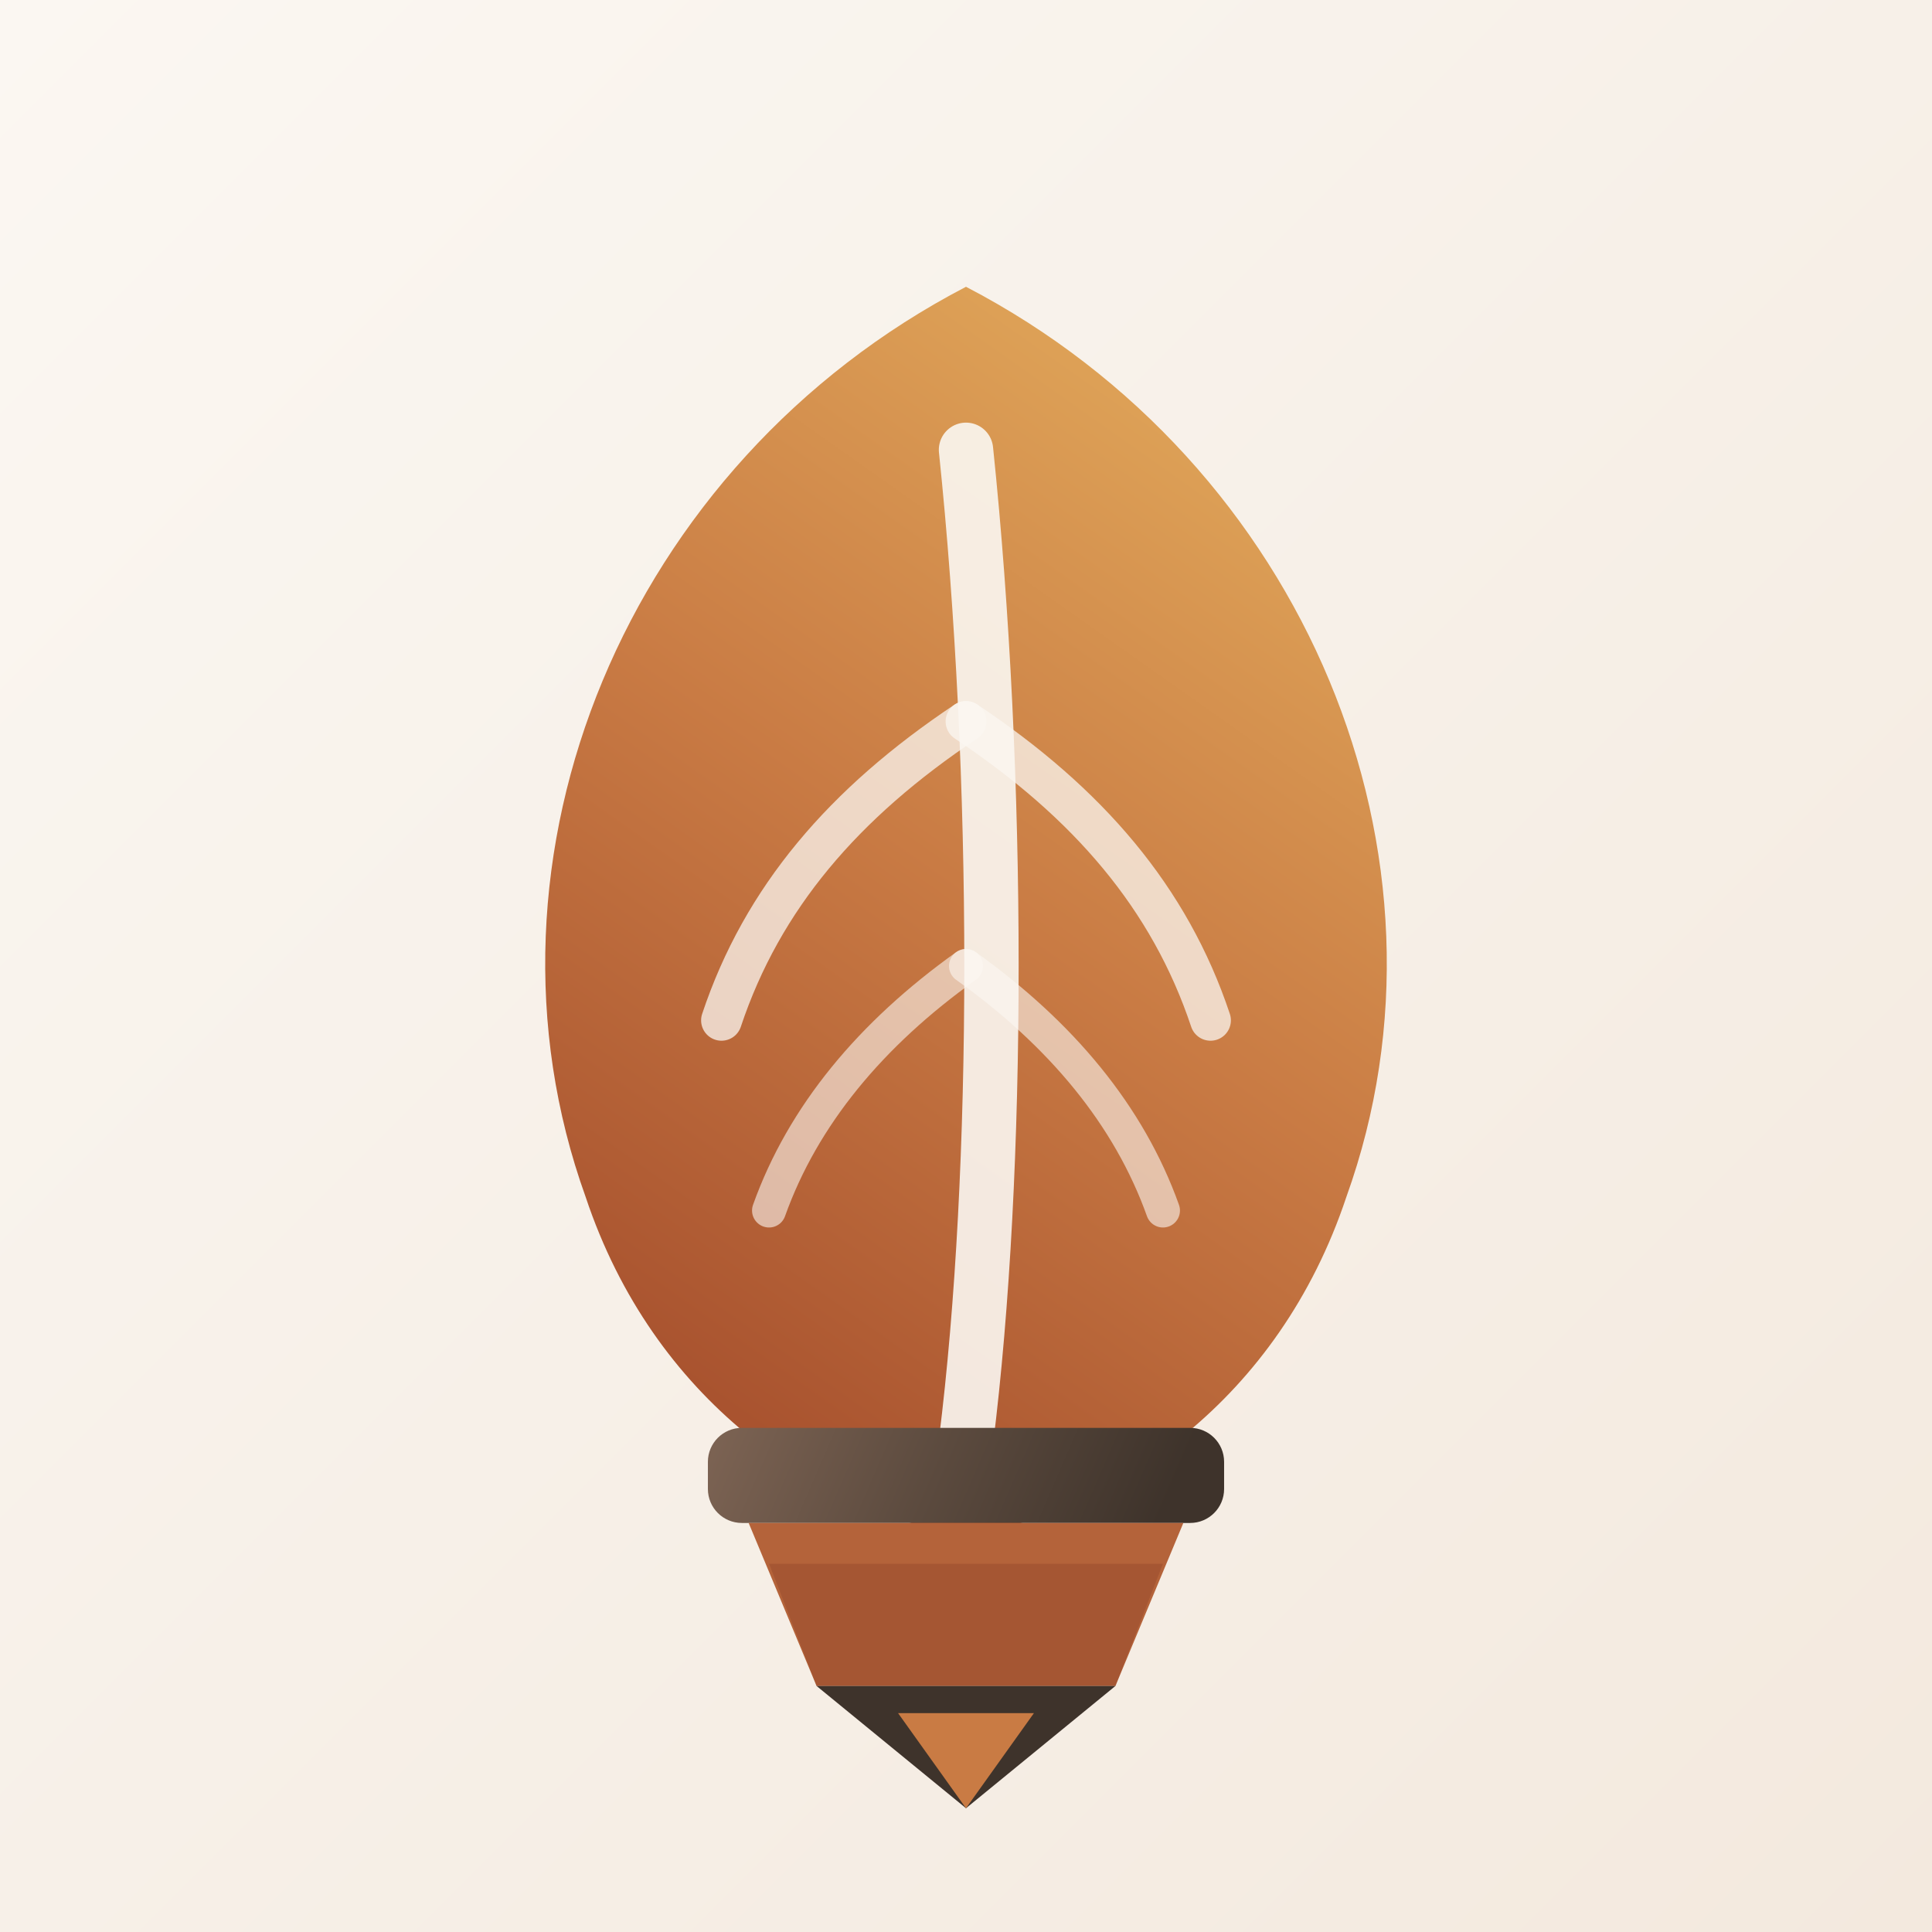
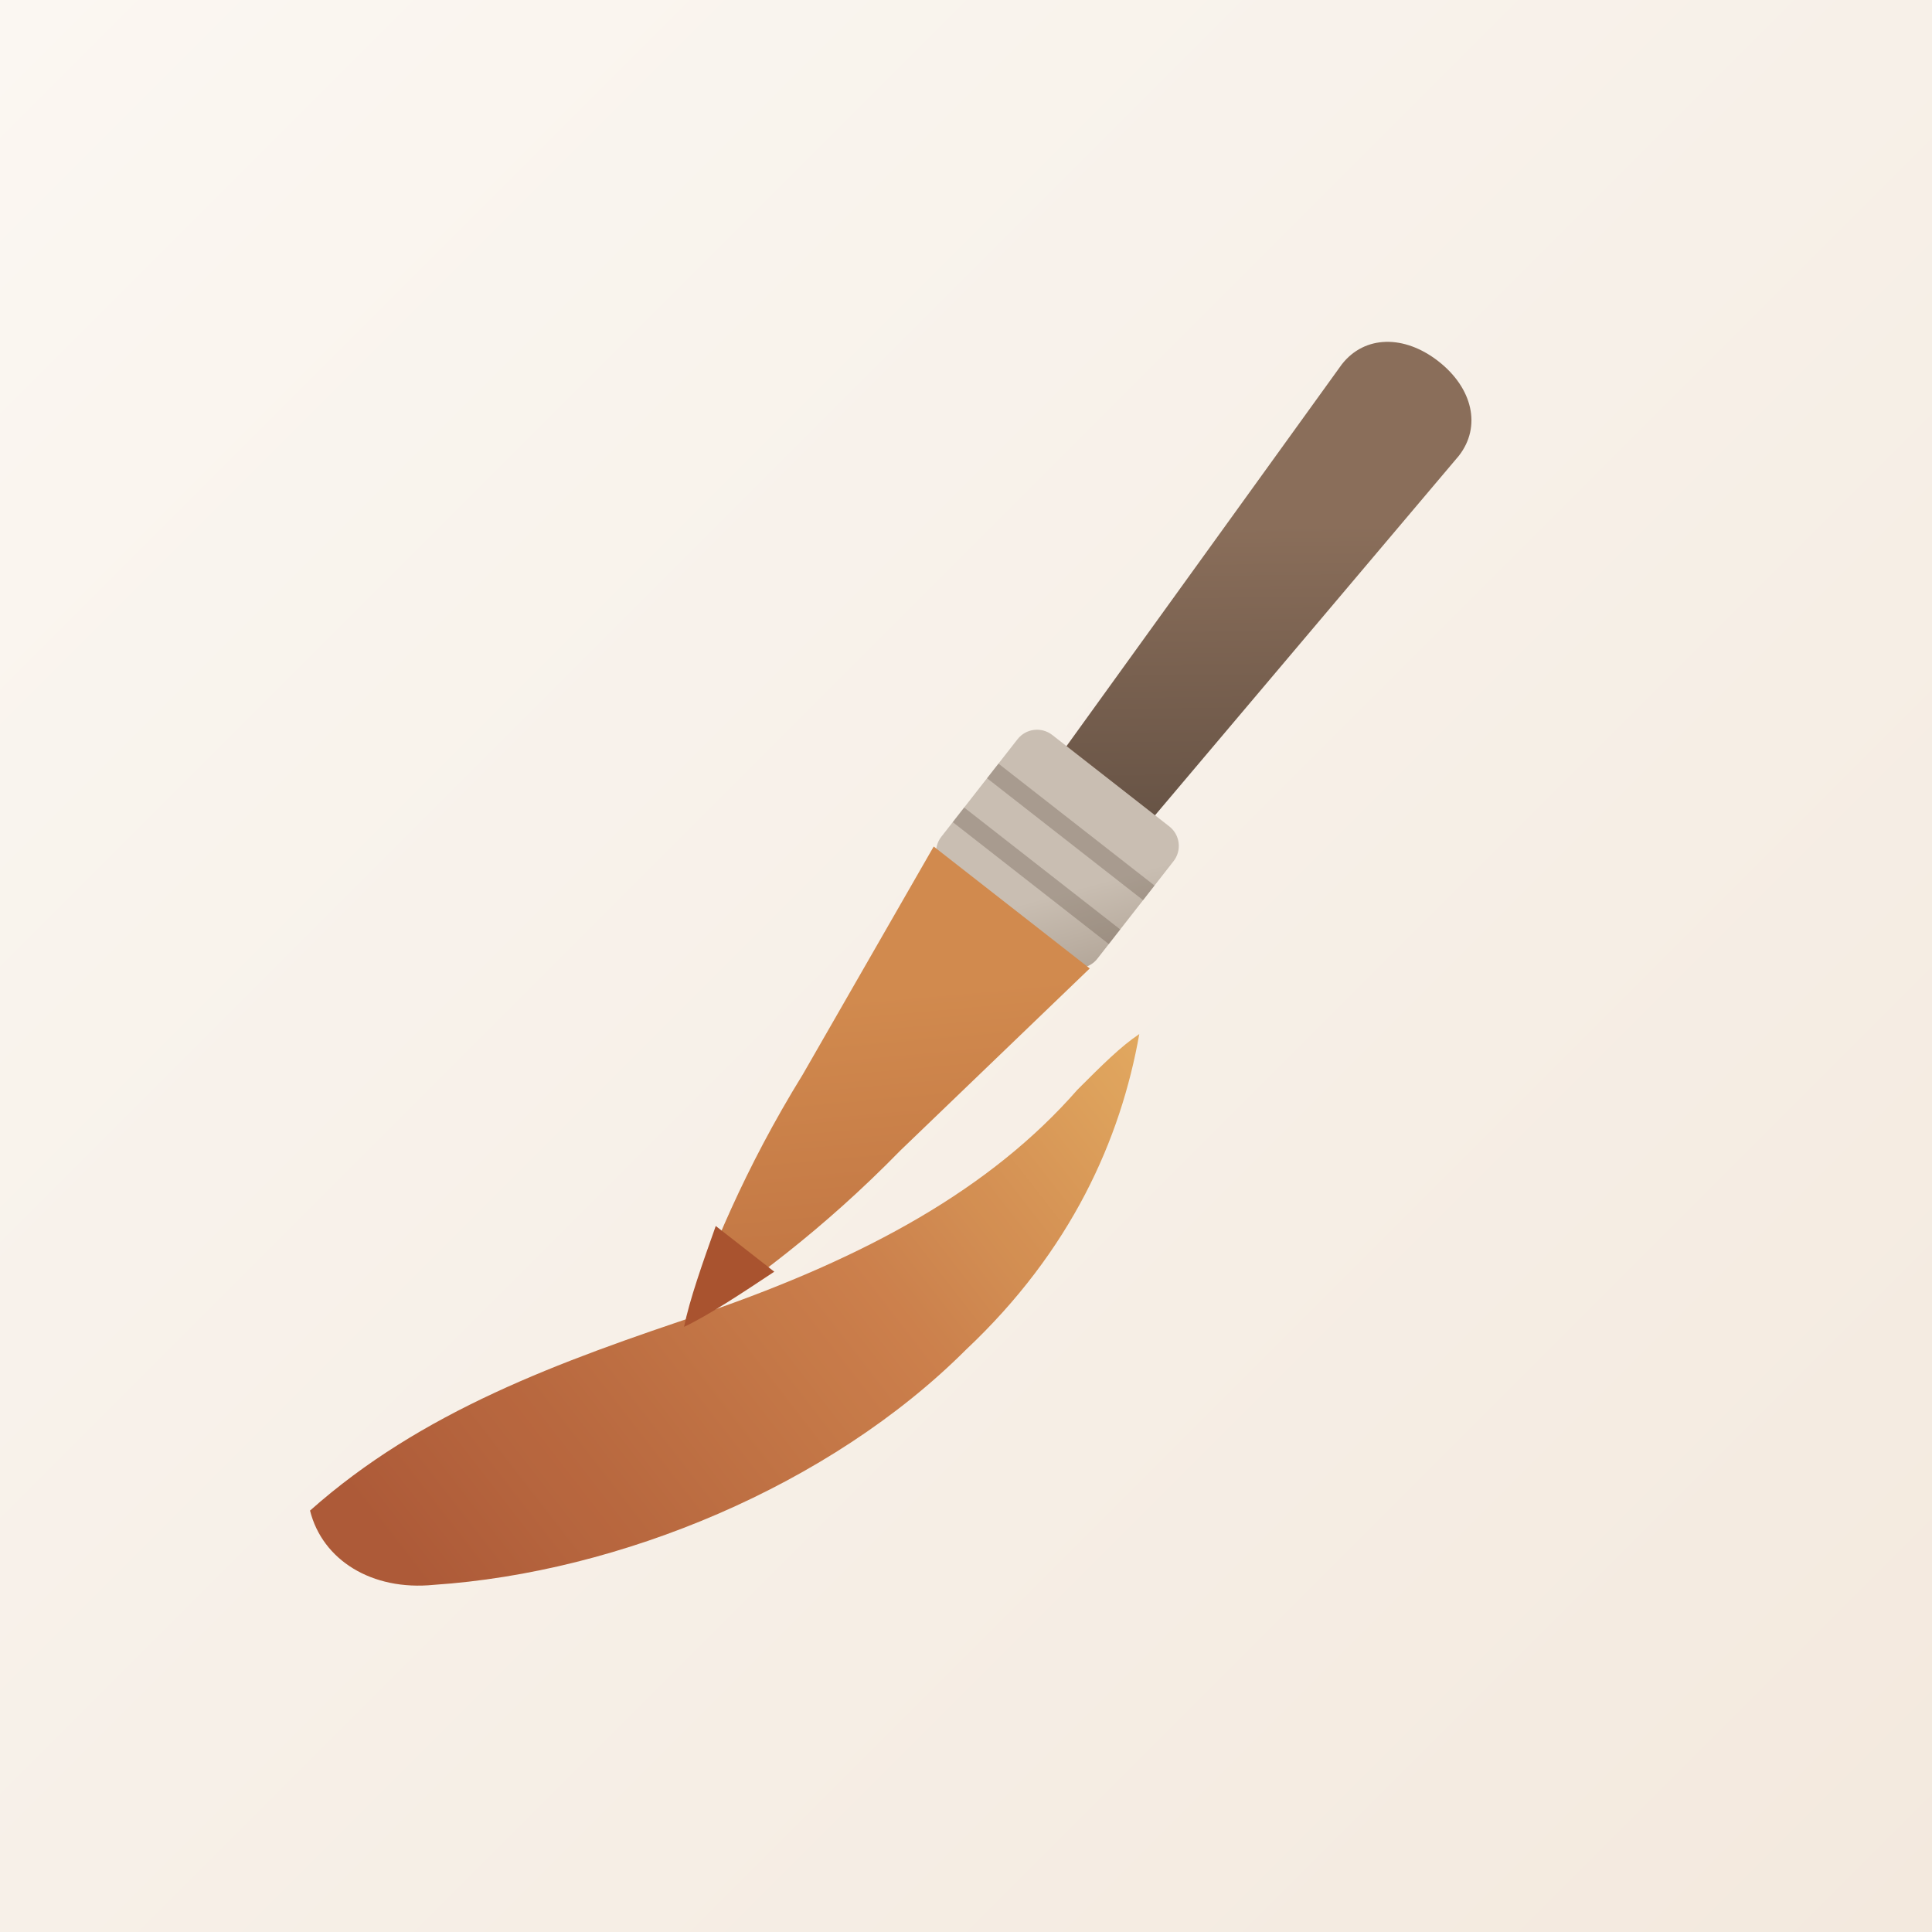
<svg xmlns="http://www.w3.org/2000/svg" viewBox="0 0 256 256" width="256" height="256" role="img" aria-label="Seasonal app icon">
  <defs>
    <linearGradient id="bg" x1="0" y1="0" x2="256" y2="256" gradientUnits="userSpaceOnUse">
      <stop offset="0" stop-color="#FBF7F2" />
      <stop offset="1" stop-color="#F3E9DE" />
    </linearGradient>
-     <linearGradient id="leaf" x1="80" y1="184" x2="176" y2="48" gradientUnits="userSpaceOnUse">
+     <linearGradient id="handle" x1="150" y1="20" x2="190" y2="70" gradientUnits="userSpaceOnUse">
+       <stop offset="0" stop-color="#8A6E5A" />
+       <stop offset="1" stop-color="#5B4A3E" />
+     </linearGradient>
+     <linearGradient id="ferrule" x1="150" y1="86" x2="196" y2="120" gradientUnits="userSpaceOnUse">
+       <stop offset="0" stop-color="#C9BEB2" />
+       <stop offset="0.5" stop-color="#9A8B7C" />
+       <stop offset="1" stop-color="#6F6155" />
+     </linearGradient>
+     <linearGradient id="bristle" x1="150" y1="112" x2="210" y2="176" gradientUnits="userSpaceOnUse">
+       <stop offset="0" stop-color="#D18A4E" />
+       <stop offset="1" stop-color="#B4633A" />
+     </linearGradient>
+     <linearGradient id="paint" x1="34" y1="220" x2="150" y2="130" gradientUnits="userSpaceOnUse">
      <stop offset="0" stop-color="#A9532F" />
-       <stop offset="0.5" stop-color="#C97B44" />
+       <stop offset="0.6" stop-color="#C97B44" />
      <stop offset="1" stop-color="#E0A659" />
-     </linearGradient>
-     <linearGradient id="ferrule" x1="98" y1="180" x2="158" y2="206" gradientUnits="userSpaceOnUse">
-       <stop offset="0" stop-color="#7C6353" />
-       <stop offset="0.5" stop-color="#5B4A3E" />
-       <stop offset="1" stop-color="#3E332B" />
    </linearGradient>
  </defs>
  <rect width="256" height="256" fill="url(#bg)" />
-   <g transform="translate(128 128) scale(0.9) translate(-128 -128)">
-     <path d="M128 28              C 178 54 202 112 184 162              C 174 192 150 208 128 212              C 106 208 82 192 72 162              C 54 112 78 54 128 28 Z" fill="url(#leaf)" />
-     <path d="M128 52 C 133 100 133 158 128 198" fill="none" stroke="#FBF7F2" stroke-width="8" stroke-linecap="round" opacity="0.9" />
-     <path d="M128 92 C 110 104 98 118 92 136" fill="none" stroke="#FBF7F2" stroke-width="6" stroke-linecap="round" opacity="0.75" />
-     <path d="M128 92 C 146 104 158 118 164 136" fill="none" stroke="#FBF7F2" stroke-width="6" stroke-linecap="round" opacity="0.75" />
-     <path d="M128 128 C 114 138 104 150 99 164" fill="none" stroke="#FBF7F2" stroke-width="5" stroke-linecap="round" opacity="0.6" />
-     <path d="M128 128 C 142 138 152 150 157 164" fill="none" stroke="#FBF7F2" stroke-width="5" stroke-linecap="round" opacity="0.6" />
-     <rect x="90" y="196" width="76" height="14" rx="5" fill="url(#ferrule)" />
-     <path d="M96 210 L160 210 L150 234 L106 234 Z" fill="#B4633A" />
-     <path d="M99 216 L157 216 L150 234 L106 234 Z" fill="#8A3F26" opacity="0.35" />
-     <path d="M106 234 L150 234 L128 252 Z" fill="#3E332B" />
-     <path d="M118 238 L138 238 L128 252 Z" fill="#C97B44" />
+   <g transform="translate(128 128) scale(0.82) translate(-128 -128)">
+     <path d="M22 216              C 40 200 62 192 86 184              C 112 175 132 164 146 148              C 150 144 153 141 156 139              C 153 156 145 174 128 190              C 106 212 72 226 42 228              C 32 229 24 224 22 216 Z" fill="url(#paint)" opacity="0.95" />
+     <g transform="rotate(38 128 128)">
+       <path d="M116 14                C 116 8 121 4 128 4                C 135 4 140 8 140 14                L 137 92                L 119 92 Z" fill="url(#handle)" />
+       <rect x="112" y="90" width="32" height="28" rx="4" fill="url(#ferrule)" />
+       <rect x="112" y="99" width="32" height="3" fill="#5B4A3E" opacity="0.3" />
+       <rect x="112" y="108" width="32" height="3" fill="#5B4A3E" opacity="0.3" />
+       <path d="M112 116                L144 116                L138 158                C 136 176 132 190 128 202                C 124 190 120 176 118 158                Z" fill="url(#bristle)" />
+       <path d="M122 186                C 124 192 126 198 128 202                C 130 198 132 192 134 186                Z" fill="#A9532F" />
+     </g>
  </g>
</svg>
